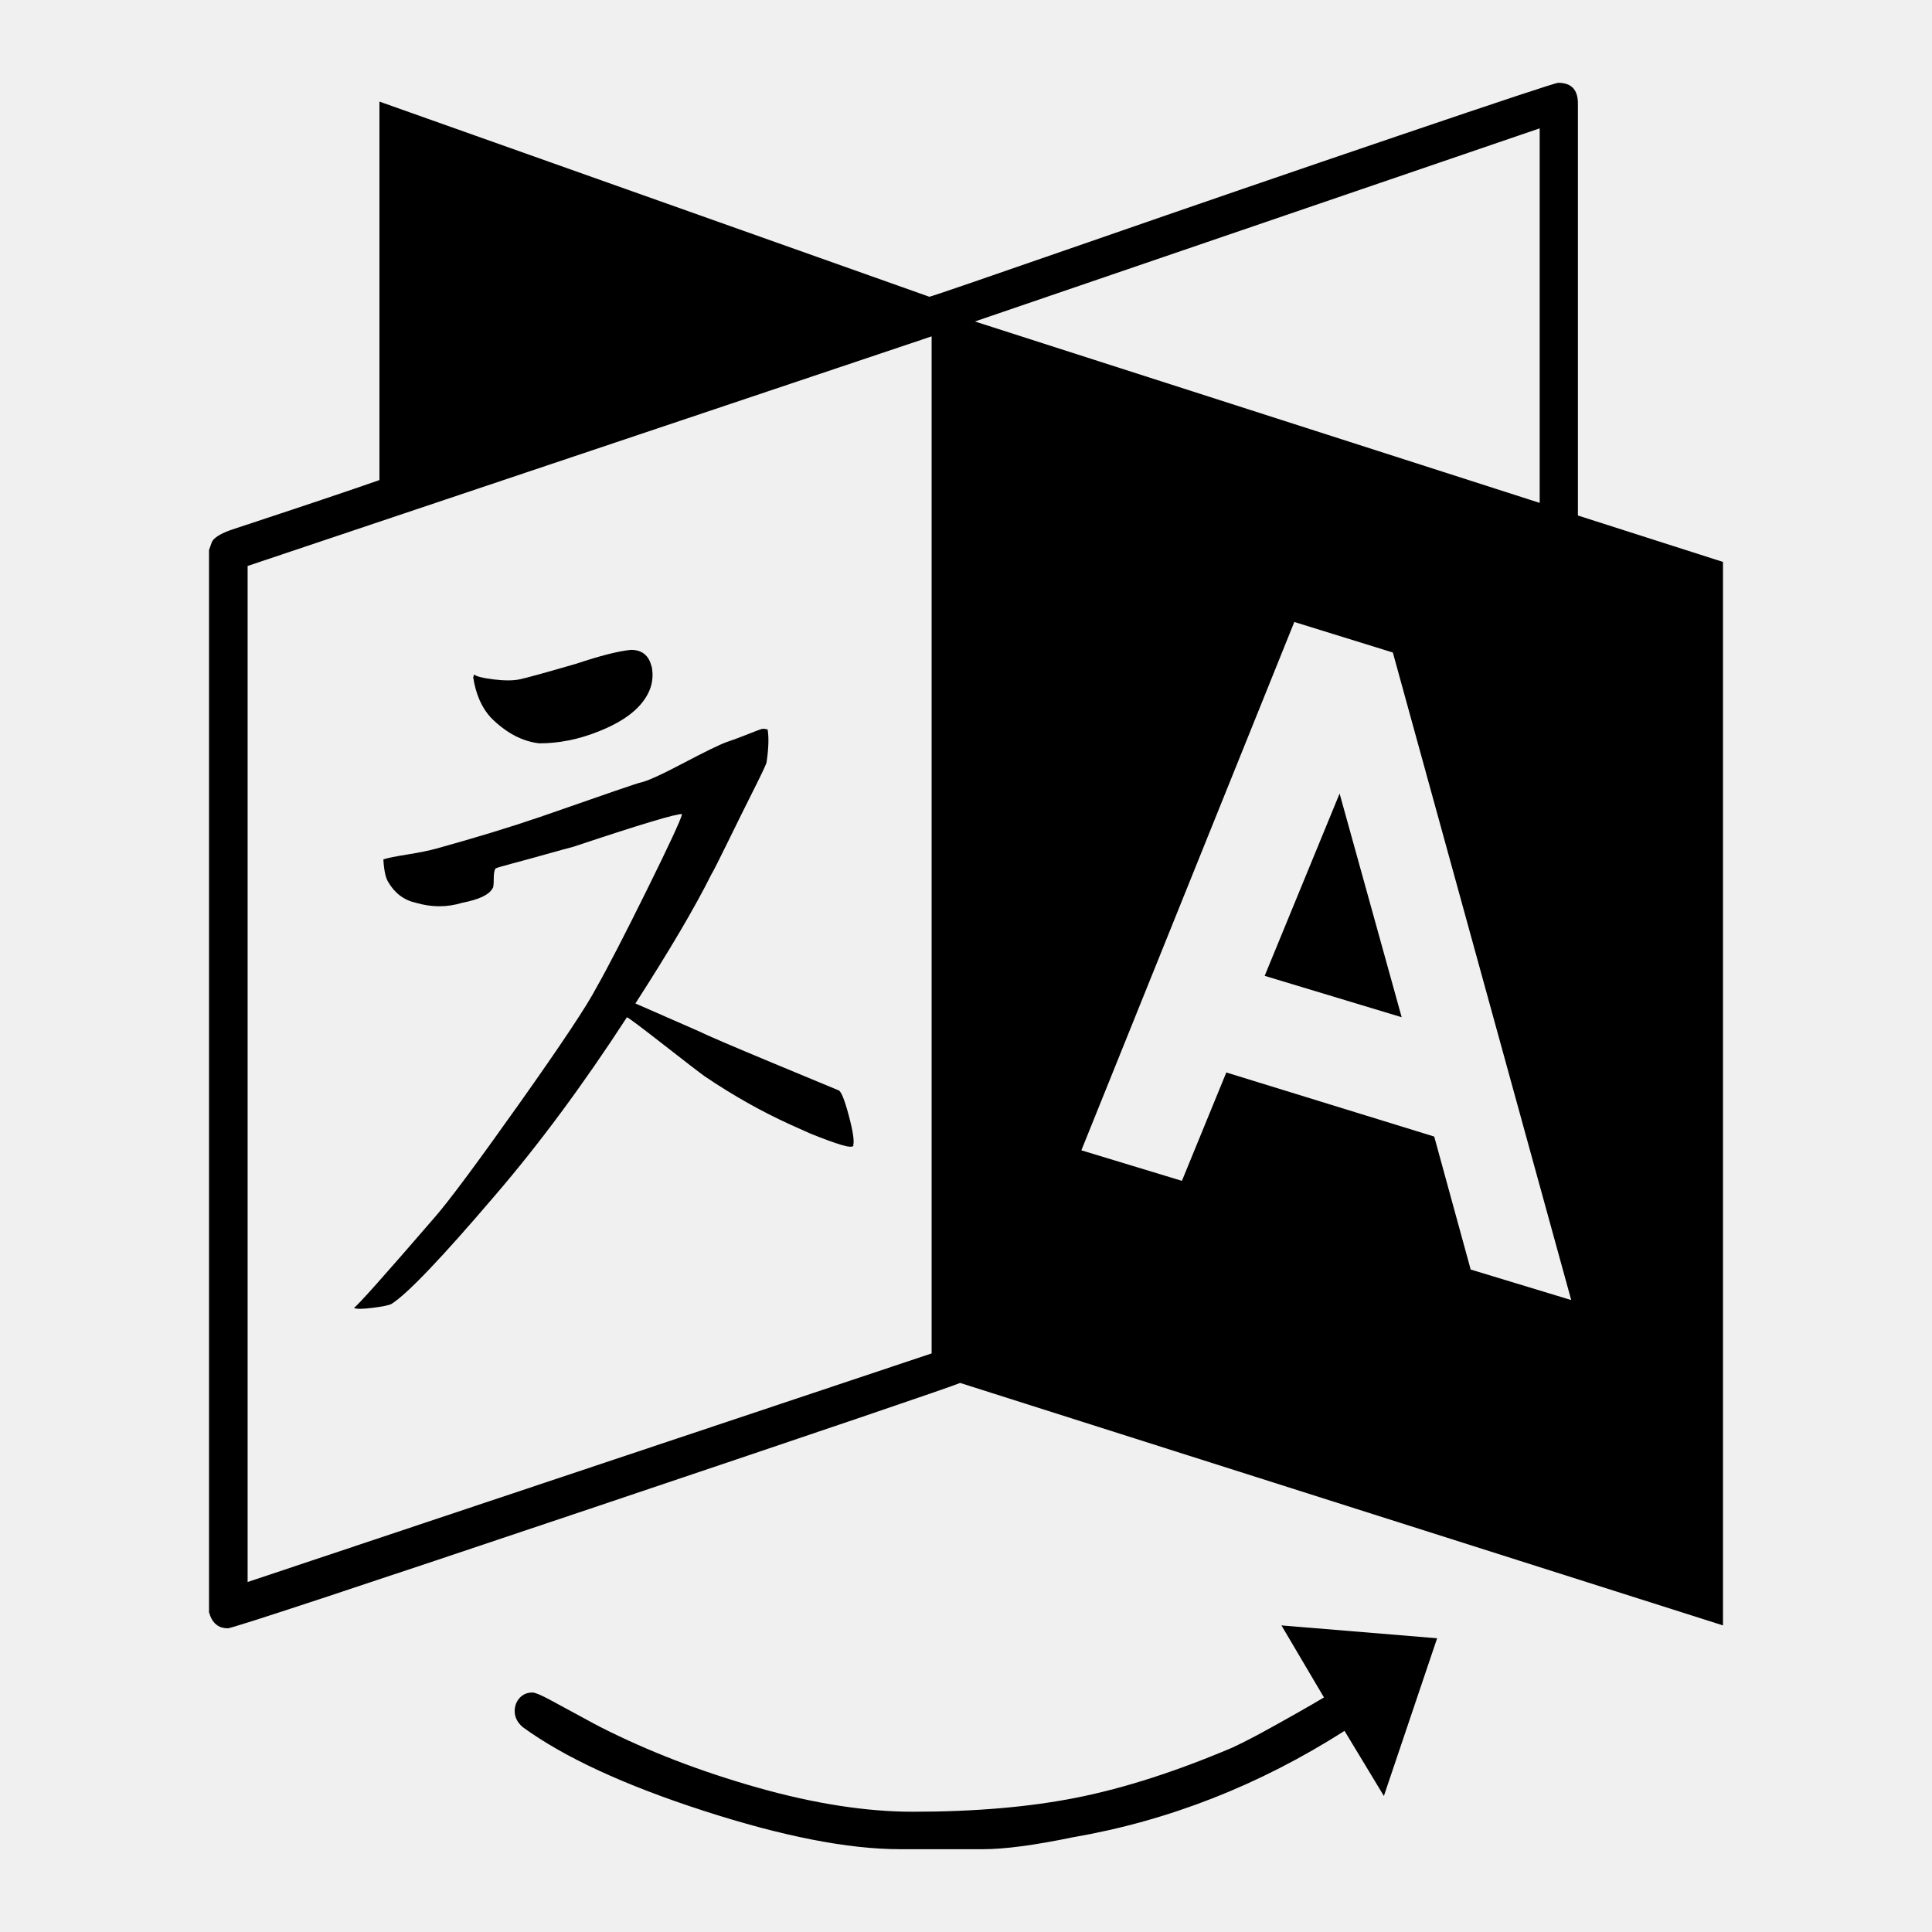
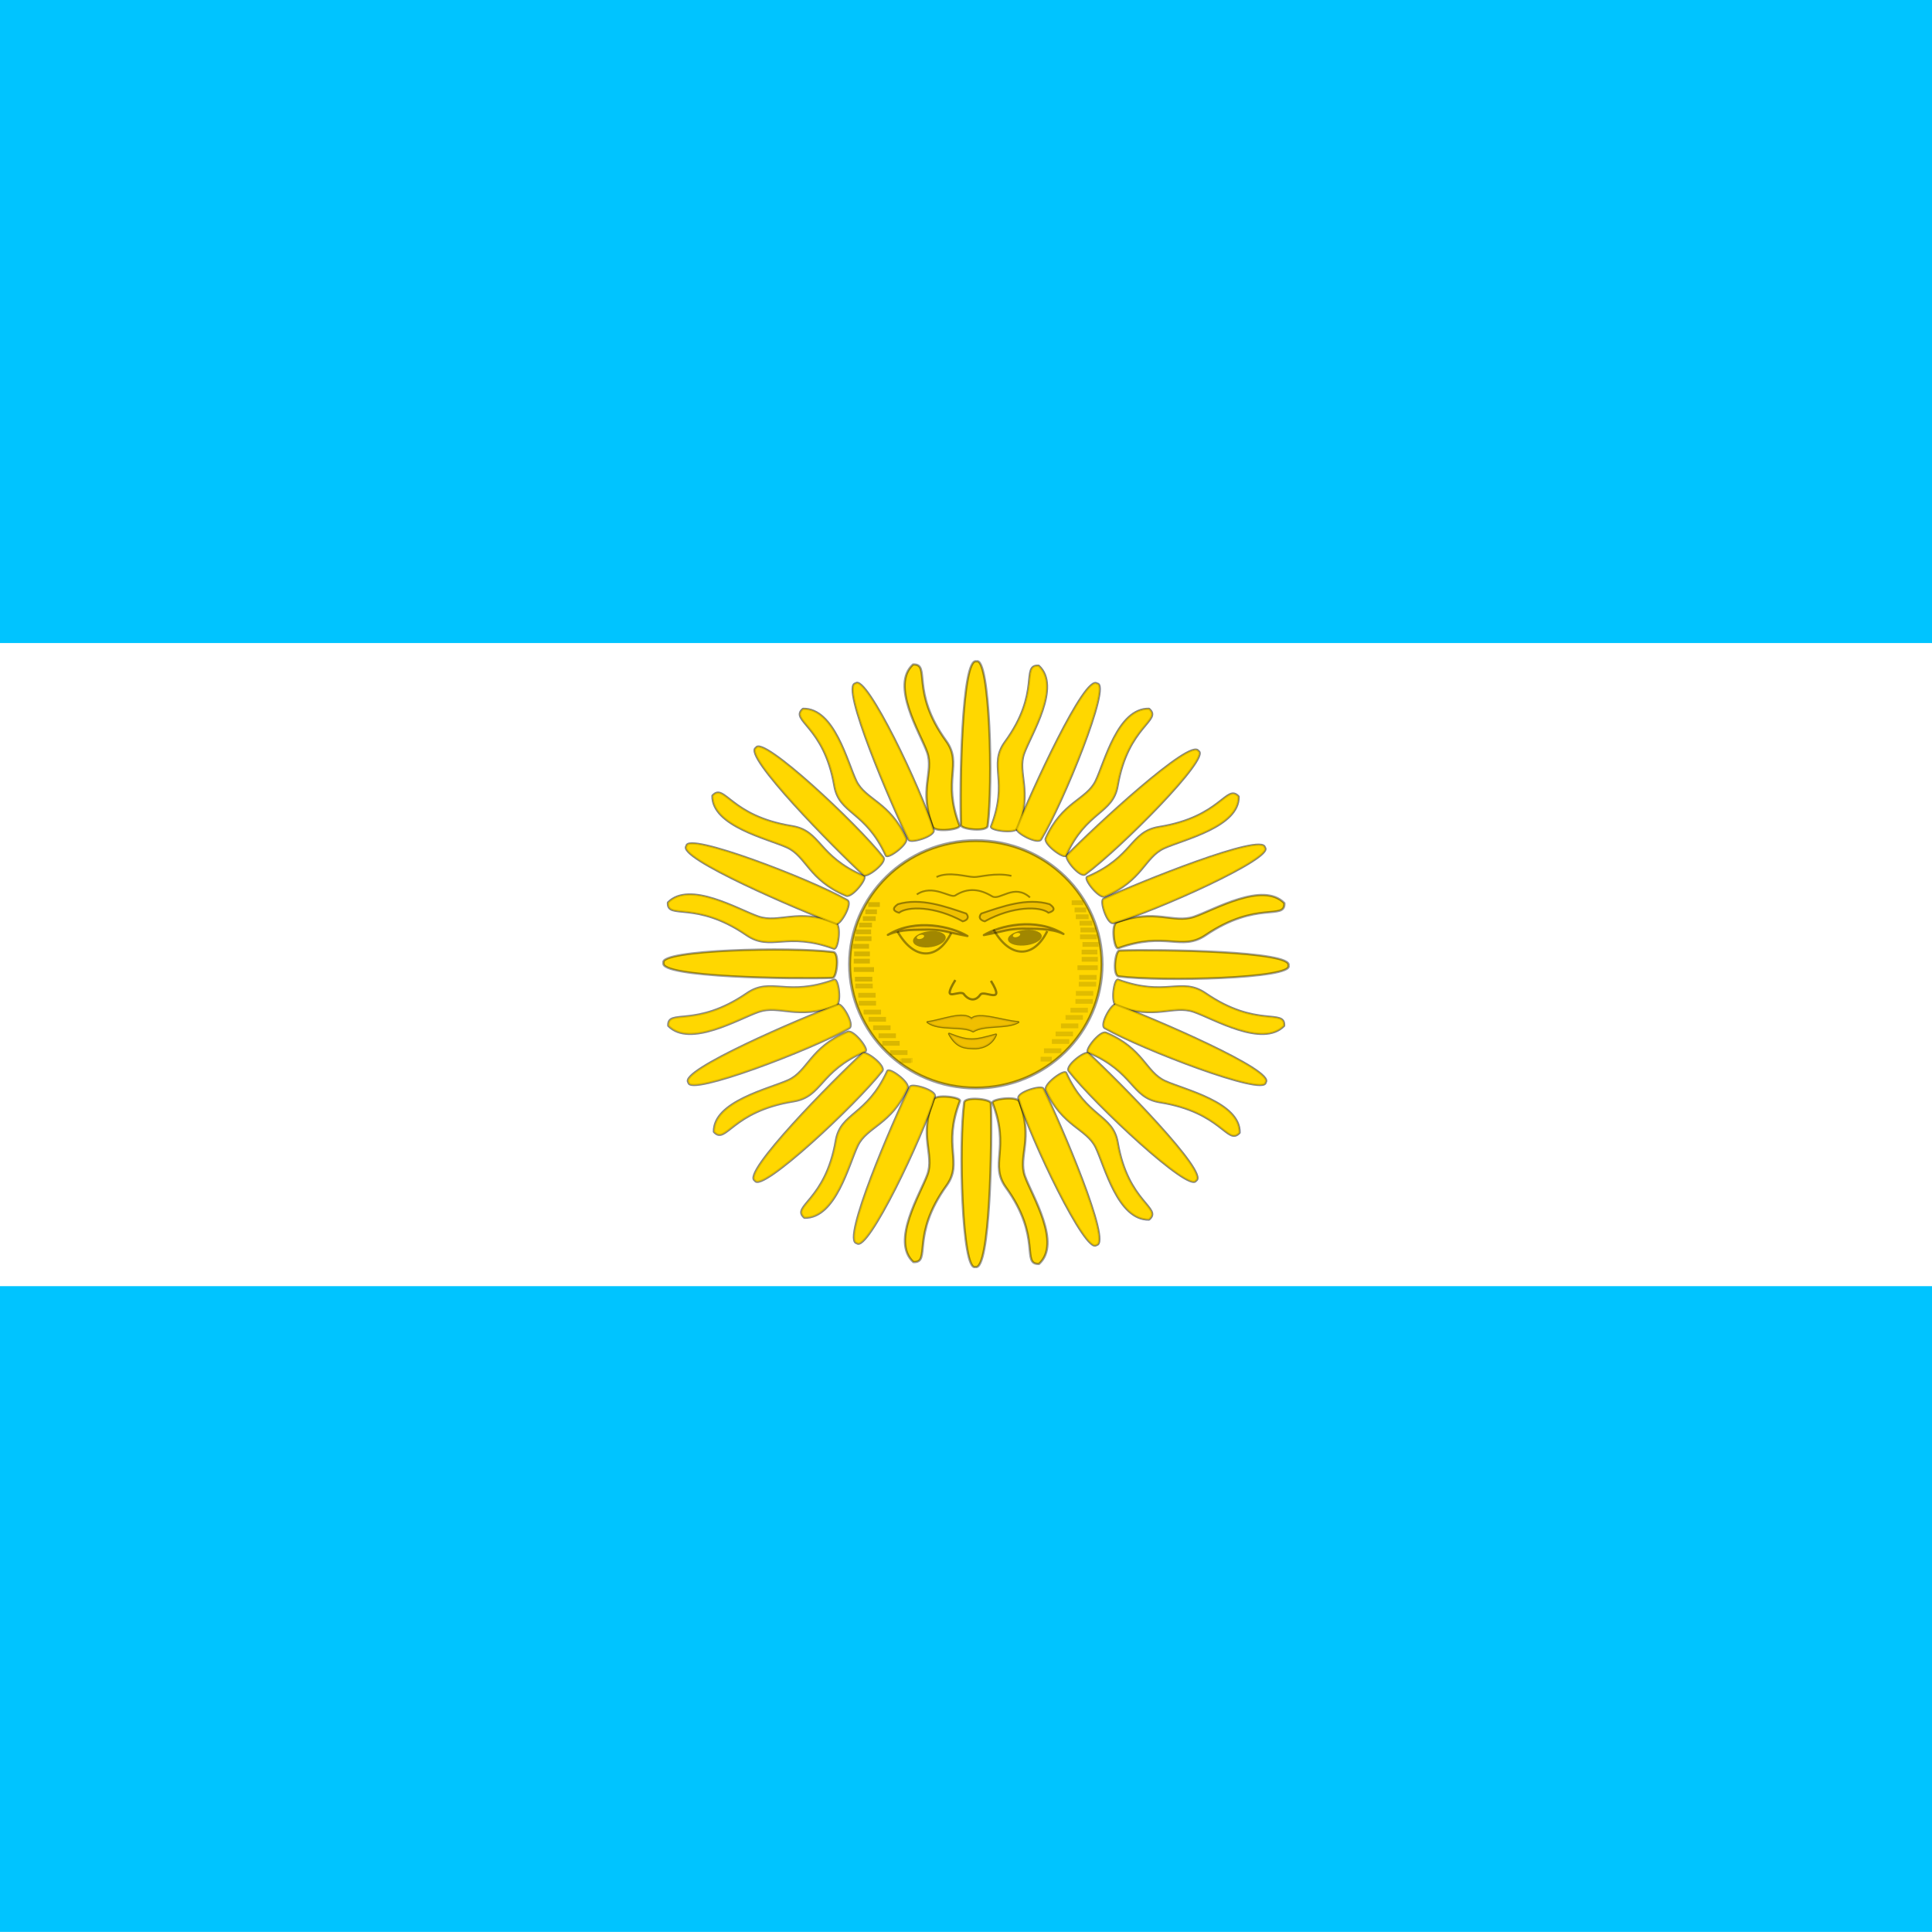
- <svg xmlns="http://www.w3.org/2000/svg" class="svg-icon" style="background-color: #fff" viewBox="-48 -48 1120 1120" version="1.1">
-   <path d="M446.876 615.994q-0.585 1.682-7.167-0.293t-17.991-6.582l-11.409-5.119q-25.158-11.409-49.73-28.01-4.022-2.852-23.402-17.991t-21.72-16.309q-38.248 58.872-76.57 103.409-46.293 54.264-59.969 62.821-2.267 1.17-11.116 2.267t-10.604 0q3.437-2.267 46.878-52.582 11.994-13.676 48.852-65.673t44.83-67.428q9.727-17.113 29.107-56.312t20.55-44.245q-4.534-0.585-62.821 18.868-4.534 1.17-15.723 4.315t-19.746 5.412-9.727 2.852q-1.17 1.17-1.17 5.997t-0.585 5.412q-2.852 5.704-17.698 8.556-13.164 4.022-26.84 0-10.312-2.267-16.016-11.994-2.267-3.437-2.852-13.164 3.437-1.17 13.968-2.852t16.82-3.437q33.129-9.142 59.969-18.283 57.116-19.965 58.287-19.965 5.704-1.17 24.572-11.116t25.158-12.286q5.119-1.682 12.286-4.534t8.264-3.145 3.437 0.293q1.17 6.874-0.585 18.868 0 1.17-7.167 15.431t-15.138 30.569-9.727 19.161q-14.261 28.595-44.026 74.814l36.566 16.016q6.874 3.437 42.563 18.283t38.541 16.016q2.267 0.585 5.997 14.553t2.56 17.406zM329.791 338.311q1.682 8.556-2.267 16.016-6.874 13.164-28.595 21.72-17.113 6.874-34.299 6.874-14.846-1.682-28.01-14.846-7.971-8.556-10.312-23.402l0.585-1.682q1.682 1.682 11.116 2.852t15.138 0 33.129-9.142q20.55-6.874 31.447-7.971 9.727 0 11.994 9.727zM728.582 412.028l35.981 129.664-79.422-23.987zM95.547 869.106l396.524-132.516 0-589.593-396.524 133.101 0 589.082zM804.566 687.957l58.287 17.698-103.409-375.389-57.116-17.698-123.448 306.279 58.287 17.698 25.743-62.821 120.522 37.151zM517.156 138.367l327.414 105.164 0-217.13zM694.868 894.263l90.245 7.46-30.862 91.416-22.817-37.736q-74.303 47.39-157.673 61.724-33.129 6.874-51.997 6.874l-47.975 0q-45.123 0-114.013-22.305t-104.872-48.56q-4.534-4.022-4.534-9.142 0-4.534 2.852-7.679t7.46-3.145q2.267 0 10.312 4.315t17.406 9.434 11.701 6.289q41.685 21.135 91.123 35.104t89.953 13.968q54.264 0 95.438-8.264t89.733-28.887q8.556-4.022 17.406-8.849t19.453-10.824 16.309-9.434zM950.831 277.757l0 616.506-442.232-140.56q-7.971 3.437-214.278 72.84t-210.256 69.403q-7.46 0-10.312-7.46 0-0.585-0.585-1.682l0-615.921q1.682-5.119 2.267-5.704 2.852-3.437 11.409-6.289 60.554-19.965 85.126-28.595l0-219.397 318.784 113.136q1.17 0 91.708-31.447t180.564-62.016 92.293-30.569q11.409 0 11.409 11.994l0 238.85z" fill="#000" />
+ <svg xmlns="http://www.w3.org/2000/svg" id="svg548" height="512" width="512" version="1.1">
+   <g id="flag" fill-rule="evenodd" transform="matrix(.7553 0 0 1.1329 -28.678 -260.35)" stroke-width="1pt">
+     <rect id="rect552" height="151.05" width="677.88" y="229.8" x="37.969" fill="#00c4ff" />
+     <rect id="rect554" height="151.05" width="677.88" y="380.23" x="37.969" fill="#fff" />
+     <rect id="rect555" height="151.05" width="677.88" y="530.67" x="37.969" fill="#00c4ff" />
+   </g>
+   <g id="g904" transform="matrix(1.2386 0 0 1.2386 -158.39 -42.014)">
+     <path id="path598" d="m382.49 221.33c0 14.564-11.864 26.37-26.499 26.37s-26.499-11.806-26.499-26.37 11.864-26.37 26.499-26.37 26.499 11.806 26.499 26.37z" stroke-opacity=".387" fill-rule="evenodd" transform="matrix(1.0193 0 0 1.0038 -26.198 18.075)" stroke="#000" stroke-width=".625" fill="#ffd600" />
+     <path id="path561" d="m364.43 195.28c-4.34-1.049-8.785 0.422-10.185 0.318-1.925 0-6.79-1.68-10.185 0" stroke-opacity=".387" transform="matrix(.78705 0 0 .7627 57.458 72.384)" stroke="#000" stroke-width=".5" fill="none" />
+     <path id="path562" d="m338.71 200.49c4.305-3.01 9.115 1.086 10.394 0.315 3.492-2.294 6.736-1.868 10.08 0.21 2.155 1.272 5.914-3.71 10.289 0.315" stroke-opacity=".387" transform="matrix(.78705 0 0 .7627 57.458 72.384)" stroke="#000" stroke-width=".5" fill="none" />
+     <path id="path564" d="m333.88 205.63c2.275-1.855 9.694-1.925 17.324 2.414 1.155-0.28 1.89-1.084 0.945-2.204-5.74-1.995-12.424-4.515-18.584-2.625-1.68 1.19-1.26 1.96 0.315 2.415z" stroke-opacity=".387" fill-rule="evenodd" transform="matrix(.78705 0 0 .7627 57.458 72.384)" stroke="#000" stroke-width=".5" fill="#efc000" />
+     <path id="path565" d="m333.88 205.63c2.275-1.855 9.694-1.925 17.324 2.414 1.155-0.28 1.89-1.084 0.945-2.204-5.74-1.995-12.424-4.515-18.584-2.625-1.68 1.19-1.26 1.96 0.315 2.415z" stroke-opacity=".387" fill-rule="evenodd" transform="matrix(-.78705 0 0 .7627 614.99 72.384)" stroke="#000" stroke-width=".5" fill="#efc000" />
+     <path id="path569" stroke-linejoin="round" d="m330.84 211.83c7.525-4.83 17.464-2.31 21.629 0.315-6.09-1.155-6.195-1.68-10.605-1.785-3.115 0.106-7.699-0.21-11.024 1.47z" stroke-opacity=".387" fill-rule="evenodd" transform="matrix(.78705 0 0 .7627 57.458 72.384)" stroke="#000" stroke-width=".625" fill="#f0bf00" />
+     <path id="path570" d="m348.06 211.3c-3.675 7.665-10.079 7.77-14.594-0.42" stroke-opacity=".387" transform="matrix(.78705 0 0 .7627 57.458 72.384)" stroke="#000" stroke-width=".625" fill="none" />
+     <path id="path571" d="m345.54 212.88c0 0.928-1.645 1.68-3.675 1.68s-3.675-0.752-3.675-1.68c0-0.928 1.645-1.68 3.675-1.68s3.675 0.752 3.675 1.68z" fill-rule="evenodd" fill-opacity=".368" transform="matrix(.85295 .12338 -.92423 1.011 231.88 -22.52)" />
+     <path id="path572" d="m344.07 212.56c0 0.232-0.329 0.42-0.735 0.42s-0.735-0.188-0.735-0.42c0-0.232 0.329-0.42 0.735-0.42s0.735 0.188 0.735 0.42z" fill-rule="evenodd" transform="matrix(1.0476 -.34283 .38138 .94175 -115.92 151.91)" fill="#ffd700" />
+     <path id="path573" d="m349.18 224.5c-4.239 7.127 1.537 2.1 2.475 4.164 1.65 1.913 3.301 1.462 4.276 0 0.976-1.651 7.127 3.113 2.926-3.938" stroke-opacity=".387" transform="matrix(.78705 0 0 .7627 57.458 72.384)" stroke="#000" stroke-width=".625" fill="none" />
+     <path id="path574" stroke-linejoin="round" d="m341.64 236.31c3.638-0.413 9.753-3.188 11.929-0.9 1.875-2.063 8.477 0.6 12.715 0.9-3.076 1.875-9.302 0.6-12.265 2.588-2.889-1.763-9.266-0.15-12.379-2.588z" stroke-opacity=".387" transform="matrix(.78705 0 0 .7627 57.458 72.384)" stroke="#000" stroke-linecap="round" stroke-width=".625" fill="none" />
+     <path id="path575" stroke-linejoin="round" d="m347.5 239.58c5.514 2.251 6.752 1.913 12.716 0.225-1.238 3.264-4.398 3.951-6.19 3.826-1.857-0.121-4.388 0.113-6.526-4.051z" stroke-opacity=".387" transform="matrix(.78705 0 0 .7627 57.458 72.384)" stroke="#000" stroke-width=".625" fill="none" />
+     <path id="path599" stroke-linejoin="round" d="m343.17 258.06c-3.977 10.41 0.379 15.358-1.567 20.964-1.874 5.398-10.025 18.776-3.821 24.589 4.931 0.228-0.852-7.376 9.012-21.455 4.575-6.595-1.196-10.769 3.625-23.707 0.449-1.107-6.622-2.031-7.249-0.391z" stroke-opacity=".387" fill-rule="evenodd" transform="matrix(.78705 0 0 .7627 57.458 72.384)" stroke="#000" stroke-width=".625" fill="#ffd700" />
+     <path id="path600" stroke-linejoin="round" d="m342.97 258.16c-1.528 11.683-0.62 47.577 3.037 46.141 4.049 1.305 4.583-35.163 4.212-45.946-0.052-1.194-7.036-1.938-7.249-0.195z" stroke-opacity=".387" fill-rule="evenodd" transform="matrix(.78705 0 0 .7627 64.243 72.907)" stroke="#000" stroke-width=".625" fill="#ffd700" />
+     <path id="path605" stroke-linejoin="round" d="m343.17 258.06c-3.977 10.41 0.379 15.358-1.567 20.964-1.874 5.398-10.025 18.776-3.821 24.589 4.931 0.228-0.852-7.376 9.012-21.455 4.575-6.595-1.196-10.769 3.625-23.707 0.449-1.107-6.622-2.031-7.249-0.391z" stroke-opacity=".387" transform="matrix(-.56256 -.5334 -.55044 .54515 657.14 309.12)" stroke="#000" stroke-width=".625" fill="none" />
+     <path id="path607" stroke-linejoin="round" d="m343.17 258.06c-3.977 10.41 0.379 15.358-1.567 20.964-1.874 5.398-10.025 18.776-3.821 24.589 4.931 0.228-0.852-7.376 9.012-21.455 4.575-6.595-1.196-10.769 3.625-23.707 0.449-1.107-6.622-2.031-7.249-0.391z" stroke-opacity=".387" transform="matrix(.55074 .54486 -.56226 .53369 265.32 -69.993)" stroke="#000" stroke-width=".625" fill="none" />
+     <path id="path609" stroke-linejoin="round" d="m343.17 258.06c-3.977 10.41 0.379 15.358-1.567 20.964-1.874 5.398-10.025 18.776-3.821 24.589 4.931 0.228-0.852-7.376 9.012-21.455 4.575-6.595-1.196-10.769 3.625-23.707 0.449-1.107-6.622-2.031-7.249-0.391z" stroke-opacity=".387" transform="matrix(-.0045306 -.76268 -.78704 .0043904 511.37 509.69)" stroke="#000" stroke-width=".625" fill="none" />
+     <path id="path612" stroke-linejoin="round" d="m342.97 258.16c-1.528 11.683-0.62 47.577 3.037 46.141 4.049 1.305 4.583-35.163 4.212-45.946-0.052-1.194-7.036-1.938-7.249-0.195z" stroke-opacity=".387" transform="matrix(-.72199 -.30364 -.31333 .69965 656.38 192.05)" stroke="#000" stroke-width=".625" fill="none" />
+     <path id="path613" stroke-linejoin="round" d="m342.97 258.16c-1.528 11.683-0.62 47.577 3.037 46.141 4.049 1.305 4.583-35.163 4.212-45.946-0.052-1.194-7.036-1.938-7.249-0.195z" stroke-opacity=".387" transform="matrix(-.56065 -.53529 -.55238 .5433 651.5 306.4)" stroke="#000" stroke-width=".625" fill="none" />
+     <path id="path616" stroke-linejoin="round" d="m342.97 258.16c-1.528 11.683-0.62 47.577 3.037 46.141 4.049 1.305 4.583-35.163 4.212-45.946-0.052-1.194-7.036-1.938-7.249-0.195z" stroke-opacity=".387" transform="matrix(-.30753 -.70206 -.72448 .29802 602.06 417.74)" stroke="#000" stroke-width=".625" fill="none" />
+     <path id="path617" d="m349.18 224.5c-4.239 7.127 1.537 2.1 2.475 4.164 1.65 1.913 3.301 1.462 4.276 0 0.976-1.651 7.127 3.113 2.926-3.938" stroke-opacity=".082" transform="matrix(.78705 0 0 .7627 57.458 72.384)" stroke="#000" stroke-width=".625" fill="none" />
+     <path id="path618" stroke-linejoin="round" d="m341.64 236.31c3.638-0.413 9.753-3.188 11.929-0.9 1.875-2.063 8.477 0.6 12.715 0.9-3.076 1.875-9.302 0.6-12.265 2.588-2.889-1.763-9.266-0.15-12.379-2.588z" stroke-opacity=".082" fill-rule="evenodd" transform="matrix(.78705 0 0 .7627 57.458 72.384)" stroke="#000" stroke-linecap="round" stroke-width=".625" fill="#f0bf00" />
+     <path id="path619" stroke-linejoin="round" d="m347.5 239.58c5.514 2.251 6.752 1.913 12.716 0.225-1.238 3.264-4.398 3.951-6.19 3.826-1.857-0.121-4.388 0.113-6.526-4.051z" stroke-opacity=".082" fill-rule="evenodd" transform="matrix(.78705 0 0 .7627 57.458 72.384)" stroke="#000" stroke-width=".625" fill="#f0bf00" />
+     <path id="path630" stroke-linejoin="round" d="m343.17 258.06c-3.977 10.41 0.379 15.358-1.567 20.964-1.874 5.398-10.025 18.776-3.821 24.589 4.931 0.228-0.852-7.376 9.012-21.455 4.575-6.595-1.196-10.769 3.625-23.707 0.449-1.107-6.622-2.031-7.249-0.391z" stroke-opacity=".149" fill-rule="evenodd" transform="matrix(-.56256 -.5334 -.55044 .54515 657.14 309.12)" stroke="#000" stroke-width=".625" fill="#ffd700" />
+     <path id="path632" stroke-linejoin="round" d="m343.17 258.06c-3.977 10.41 0.379 15.358-1.567 20.964-1.874 5.398-10.025 18.776-3.821 24.589 4.931 0.228-0.852-7.376 9.012-21.455 4.575-6.595-1.196-10.769 3.625-23.707 0.449-1.107-6.622-2.031-7.249-0.391z" stroke-opacity=".149" fill-rule="evenodd" transform="matrix(.55074 .54486 -.56226 .53369 265.32 -69.993)" stroke="#000" stroke-width=".625" fill="#ffd700" />
+     <path id="path634" stroke-linejoin="round" d="m343.17 258.06c-3.977 10.41 0.379 15.358-1.567 20.964-1.874 5.398-10.025 18.776-3.821 24.589 4.931 0.228-0.852-7.376 9.012-21.455 4.575-6.595-1.196-10.769 3.625-23.707 0.449-1.107-6.622-2.031-7.249-0.391z" stroke-opacity=".149" fill-rule="evenodd" transform="matrix(-.0045306 -.76268 -.78704 .0043904 511.37 509.69)" stroke="#000" stroke-width=".625" fill="#ffd700" />
+     <path id="path637" stroke-linejoin="round" d="m342.97 258.16c-1.528 11.683-0.62 47.577 3.037 46.141 4.049 1.305 4.583-35.163 4.212-45.946-0.052-1.194-7.036-1.938-7.249-0.195z" stroke-opacity=".149" fill-rule="evenodd" transform="matrix(-.72199 -.30364 -.31333 .69965 656.38 192.05)" stroke="#000" stroke-width=".625" fill="#ffd700" />
+     <path id="path638" stroke-linejoin="round" d="m342.97 258.16c-1.528 11.683-0.62 47.577 3.037 46.141 4.049 1.305 4.583-35.163 4.212-45.946-0.052-1.194-7.036-1.938-7.249-0.195z" stroke-opacity=".149" fill-rule="evenodd" transform="matrix(-.56065 -.53529 -.55238 .5433 651.5 306.4)" stroke="#000" stroke-width=".625" fill="#ffd700" />
+     <path id="path641" stroke-linejoin="round" d="m342.97 258.16c-1.528 11.683-0.62 47.577 3.037 46.141 4.049 1.305 4.583-35.163 4.212-45.946-0.052-1.194-7.036-1.938-7.249-0.195z" stroke-opacity=".149" fill-rule="evenodd" transform="matrix(-.30753 -.70206 -.72448 .29802 602.06 417.74)" stroke="#000" stroke-width=".625" fill="#ffd700" />
+     <path id="path602" stroke-linejoin="round" d="m342.97 258.16c-1.528 11.683-0.62 47.577 3.037 46.141 4.049 1.305 4.583-35.163 4.212-45.946-0.052-1.194-7.036-1.938-7.249-0.195z" stroke-opacity=".387" fill-rule="evenodd" transform="matrix(0 -.7627 .78705 0 164.06 504.41)" stroke="#000" stroke-width=".625" fill="#ffd700" />
+     <path id="path604" stroke-linejoin="round" d="m343.17 258.06c-3.977 10.41 0.379 15.358-1.567 20.964-1.874 5.398-10.025 18.776-3.821 24.589 4.931 0.228-0.852-7.376 9.012-21.455 4.575-6.595-1.196-10.769 3.625-23.707 0.449-1.107-6.622-2.031-7.249-0.391z" stroke-opacity=".387" fill-rule="evenodd" transform="matrix(-.78705 0 0 .7627 616.04 72.778)" stroke="#000" stroke-width=".625" fill="#ffd700" />
+     <path id="path606" stroke-linejoin="round" d="m343.17 258.06c-3.977 10.41 0.379 15.358-1.567 20.964-1.874 5.398-10.025 18.776-3.821 24.589 4.931 0.228-0.852-7.376 9.012-21.455 4.575-6.595-1.196-10.769 3.625-23.707 0.449-1.107-6.622-2.031-7.249-0.391z" stroke-opacity=".387" fill-rule="evenodd" transform="matrix(.56256 -.5334 .55044 .54515 16.584 309.51)" stroke="#000" stroke-width=".625" fill="#ffd700" />
+     <path id="path608" stroke-linejoin="round" d="m343.17 258.06c-3.977 10.41 0.379 15.358-1.567 20.964-1.874 5.398-10.025 18.776-3.821 24.589 4.931 0.228-0.852-7.376 9.012-21.455 4.575-6.595-1.196-10.769 3.625-23.707 0.449-1.107-6.622-2.031-7.249-0.391z" stroke-opacity=".387" fill-rule="evenodd" transform="matrix(-.55074 .54486 .56226 .53369 408.41 -69.796)" stroke="#000" stroke-width=".625" fill="#ffd700" />
+     <path id="path610" stroke-linejoin="round" d="m343.17 258.06c-3.977 10.41 0.379 15.358-1.567 20.964-1.874 5.398-10.025 18.776-3.821 24.589 4.931 0.228-0.852-7.376 9.012-21.455 4.575-6.595-1.196-10.769 3.625-23.707 0.449-1.107-6.622-2.031-7.249-0.391z" stroke-opacity=".387" fill-rule="evenodd" transform="matrix(.0045306 -.76268 .78704 .0043904 162.13 509.69)" stroke="#000" stroke-width=".625" fill="#ffd700" />
+     <path id="path611" stroke-linejoin="round" d="m342.97 258.16c-1.528 11.683-0.62 47.577 3.037 46.141 4.049 1.305 4.583-35.163 4.212-45.946-0.052-1.194-7.036-1.938-7.249-0.195z" stroke-opacity=".387" fill-rule="evenodd" transform="matrix(.72199 -.30364 .31333 .69965 17.304 192.45)" stroke="#000" stroke-width=".625" fill="#ffd700" />
+     <path id="path614" stroke-linejoin="round" d="m342.97 258.16c-1.528 11.683-0.62 47.577 3.037 46.141 4.049 1.305 4.583-35.163 4.212-45.946-0.052-1.194-7.036-1.938-7.249-0.195z" stroke-opacity=".387" fill-rule="evenodd" transform="matrix(.56065 -.53529 .55238 .5433 21.69 306.4)" stroke="#000" stroke-width=".625" fill="#ffd700" />
+     <path id="path615" stroke-linejoin="round" d="m342.97 258.16c-1.528 11.683-0.62 47.577 3.037 46.141 4.049 1.305 4.583-35.163 4.212-45.946-0.052-1.194-7.036-1.938-7.249-0.195z" stroke-opacity=".387" fill-rule="evenodd" transform="matrix(.30753 -.70206 .72448 .29802 71.779 417.74)" stroke="#000" stroke-width=".625" fill="#ffd700" />
+     <path id="path631" stroke-linejoin="round" d="m343.17 258.06c-3.977 10.41 0.379 15.358-1.567 20.964-1.874 5.398-10.025 18.776-3.821 24.589 4.931 0.228-0.852-7.376 9.012-21.455 4.575-6.595-1.196-10.769 3.625-23.707 0.449-1.107-6.622-2.031-7.249-0.391z" stroke-opacity=".149" fill-rule="evenodd" transform="matrix(.56256 -.5334 .55044 .54515 16.584 309.51)" stroke="#000" stroke-width=".625" fill="#ffd700" />
+     <path id="path633" stroke-linejoin="round" d="m343.17 258.06c-3.977 10.41 0.379 15.358-1.567 20.964-1.874 5.398-10.025 18.776-3.821 24.589 4.931 0.228-0.852-7.376 9.012-21.455 4.575-6.595-1.196-10.769 3.625-23.707 0.449-1.107-6.622-2.031-7.249-0.391z" stroke-opacity=".149" fill-rule="evenodd" transform="matrix(-.55074 .54486 .56226 .53369 408.41 -69.796)" stroke="#000" stroke-width=".625" fill="#ffd700" />
+     <path id="path635" stroke-linejoin="round" d="m343.17 258.06c-3.977 10.41 0.379 15.358-1.567 20.964-1.874 5.398-10.025 18.776-3.821 24.589 4.931 0.228-0.852-7.376 9.012-21.455 4.575-6.595-1.196-10.769 3.625-23.707 0.449-1.107-6.622-2.031-7.249-0.391z" stroke-opacity=".149" fill-rule="evenodd" transform="matrix(.0045306 -.76268 .78704 .0043904 162.13 509.69)" stroke="#000" stroke-width=".625" fill="#ffd700" />
+     <path id="path636" stroke-linejoin="round" d="m342.97 258.16c-1.528 11.683-0.62 47.577 3.037 46.141 4.049 1.305 4.583-35.163 4.212-45.946-0.052-1.194-7.036-1.938-7.249-0.195z" stroke-opacity=".149" fill-rule="evenodd" transform="matrix(.72199 -.30364 .31333 .69965 17.304 192.45)" stroke="#000" stroke-width=".625" fill="#ffd700" />
+     <path id="path639" stroke-linejoin="round" d="m342.97 258.16c-1.528 11.683-0.62 47.577 3.037 46.141 4.049 1.305 4.583-35.163 4.212-45.946-0.052-1.194-7.036-1.938-7.249-0.195z" stroke-opacity=".149" fill-rule="evenodd" transform="matrix(.56065 -.53529 .55238 .5433 21.69 306.4)" stroke="#000" stroke-width=".625" fill="#ffd700" />
+     <path id="path640" stroke-linejoin="round" d="m342.97 258.16c-1.528 11.683-0.62 47.577 3.037 46.141 4.049 1.305 4.583-35.163 4.212-45.946-0.052-1.194-7.036-1.938-7.249-0.195z" stroke-opacity=".149" fill-rule="evenodd" transform="matrix(.30753 -.70206 .72448 .29802 71.779 417.74)" stroke="#000" stroke-width=".625" fill="#ffd700" />
+     <path id="path686" stroke-linejoin="round" d="m342.97 258.16c-1.528 11.683-0.62 47.577 3.037 46.141 4.049 1.305 4.583-35.163 4.212-45.946-0.052-1.194-7.036-1.938-7.249-0.195z" stroke-opacity=".387" fill-rule="evenodd" transform="matrix(0 .7627 -.78705 0 509.35 -23.965)" stroke="#000" stroke-width=".625" fill="#ffd700" />
+     <path id="path687" stroke-linejoin="round" d="m343.17 258.06c-3.977 10.41 0.379 15.358-1.567 20.964-1.874 5.398-10.025 18.776-3.821 24.589 4.931 0.228-0.852-7.376 9.012-21.455 4.575-6.595-1.196-10.769 3.625-23.707 0.449-1.107-6.622-2.031-7.249-0.391z" stroke-opacity=".387" fill-rule="evenodd" transform="matrix(.78705 0 0 -.7627 57.38 407.66)" stroke="#000" stroke-width=".625" fill="#ffd700" />
+     <path id="path688" stroke-linejoin="round" d="m343.17 258.06c-3.977 10.41 0.379 15.358-1.567 20.964-1.874 5.398-10.025 18.776-3.821 24.589 4.931 0.228-0.852-7.376 9.012-21.455 4.575-6.595-1.196-10.769 3.625-23.707 0.449-1.107-6.622-2.031-7.249-0.391z" stroke-opacity=".387" fill-rule="evenodd" transform="matrix(-.56256 .5334 -.55044 -.54515 656.83 170.93)" stroke="#000" stroke-width=".625" fill="#ffd700" />
+     <path id="path689" stroke-linejoin="round" d="m343.17 258.06c-3.977 10.41 0.379 15.358-1.567 20.964-1.874 5.398-10.025 18.776-3.821 24.589 4.931 0.228-0.852-7.376 9.012-21.455 4.575-6.595-1.196-10.769 3.625-23.707 0.449-1.107-6.622-2.031-7.249-0.391z" stroke-opacity=".387" fill-rule="evenodd" transform="matrix(.55074 -.54486 -.56226 -.53369 265.01 550.24)" stroke="#000" stroke-width=".625" fill="#ffd700" />
+     <path id="path690" stroke-linejoin="round" d="m343.17 258.06c-3.977 10.41 0.379 15.358-1.567 20.964-1.874 5.398-10.025 18.776-3.821 24.589 4.931 0.228-0.852-7.376 9.012-21.455 4.575-6.595-1.196-10.769 3.625-23.707 0.449-1.107-6.622-2.031-7.249-0.391z" stroke-opacity=".387" fill-rule="evenodd" transform="matrix(-.0045306 .76268 -.78704 -.0043904 511.29 -29.254)" stroke="#000" stroke-width=".625" fill="#ffd700" />
+     <path id="path691" stroke-linejoin="round" d="m342.97 258.16c-1.528 11.683-0.62 47.577 3.037 46.141 4.049 1.305 4.583-35.163 4.212-45.946-0.052-1.194-7.036-1.938-7.249-0.195z" stroke-opacity=".387" fill-rule="evenodd" transform="matrix(-.72199 .30364 -.31333 -.69965 656.11 288)" stroke="#000" stroke-width=".625" fill="#ffd700" />
+     <path id="path692" stroke-linejoin="round" d="m342.97 258.16c-1.528 11.683-0.62 47.577 3.037 46.141 4.049 1.305 4.583-35.163 4.212-45.946-0.052-1.194-7.036-1.938-7.249-0.195z" stroke-opacity=".387" fill-rule="evenodd" transform="matrix(-.56065 .53529 -.55238 -.5433 651.73 174.04)" stroke="#000" stroke-width=".625" fill="#ffd700" />
+     <path id="path693" stroke-linejoin="round" d="m342.97 258.16c-1.528 11.683-0.62 47.577 3.037 46.141 4.049 1.305 4.583-35.163 4.212-45.946-0.052-1.194-7.036-1.938-7.249-0.195z" stroke-opacity=".387" fill-rule="evenodd" transform="matrix(-.30753 .70206 -.72448 -.29802 601.64 62.696)" stroke="#000" stroke-width=".625" fill="#ffd700" />
+     <path id="path694" stroke-linejoin="round" d="m343.17 258.06c-3.977 10.41 0.379 15.358-1.567 20.964-1.874 5.398-10.025 18.776-3.821 24.589 4.931 0.228-0.852-7.376 9.012-21.455 4.575-6.595-1.196-10.769 3.625-23.707 0.449-1.107-6.622-2.031-7.249-0.391z" stroke-opacity=".149" fill-rule="evenodd" transform="matrix(-.56256 .5334 -.55044 -.54515 656.83 170.93)" stroke="#000" stroke-width=".625" fill="#ffd700" />
+     <path id="path695" stroke-linejoin="round" d="m343.17 258.06c-3.977 10.41 0.379 15.358-1.567 20.964-1.874 5.398-10.025 18.776-3.821 24.589 4.931 0.228-0.852-7.376 9.012-21.455 4.575-6.595-1.196-10.769 3.625-23.707 0.449-1.107-6.622-2.031-7.249-0.391z" stroke-opacity=".149" fill-rule="evenodd" transform="matrix(.55074 -.54486 -.56226 -.53369 265.01 550.24)" stroke="#000" stroke-width=".625" fill="#ffd700" />
+     <path id="path696" stroke-linejoin="round" d="m343.17 258.06c-3.977 10.41 0.379 15.358-1.567 20.964-1.874 5.398-10.025 18.776-3.821 24.589 4.931 0.228-0.852-7.376 9.012-21.455 4.575-6.595-1.196-10.769 3.625-23.707 0.449-1.107-6.622-2.031-7.249-0.391z" stroke-opacity=".149" fill-rule="evenodd" transform="matrix(-.0045306 .76268 -.78704 -.0043904 511.29 -29.254)" stroke="#000" stroke-width=".625" fill="#ffd700" />
+     <path id="path697" stroke-linejoin="round" d="m342.97 258.16c-1.528 11.683-0.62 47.577 3.037 46.141 4.049 1.305 4.583-35.163 4.212-45.946-0.052-1.194-7.036-1.938-7.249-0.195z" stroke-opacity=".149" fill-rule="evenodd" transform="matrix(-.72199 .30364 -.31333 -.69965 656.11 288)" stroke="#000" stroke-width=".625" fill="#ffd700" />
+     <path id="path698" stroke-linejoin="round" d="m342.97 258.16c-1.528 11.683-0.62 47.577 3.037 46.141 4.049 1.305 4.583-35.163 4.212-45.946-0.052-1.194-7.036-1.938-7.249-0.195z" stroke-opacity=".149" fill-rule="evenodd" transform="matrix(-.56065 .53529 -.55238 -.5433 651.73 174.04)" stroke="#000" stroke-width=".625" fill="#ffd700" />
+     <path id="path699" stroke-linejoin="round" d="m342.97 258.16c-1.528 11.683-0.62 47.577 3.037 46.141 4.049 1.305 4.583-35.163 4.212-45.946-0.052-1.194-7.036-1.938-7.249-0.195z" stroke-opacity=".149" fill-rule="evenodd" transform="matrix(-.30753 .70206 -.72448 -.29802 601.64 62.696)" stroke="#000" stroke-width=".625" fill="#ffd700" />
+     <path id="path701" stroke-linejoin="round" d="m342.97 258.16c-1.528 11.683-0.62 47.577 3.037 46.141 4.049 1.305 4.583-35.163 4.212-45.946-0.052-1.194-7.036-1.938-7.249-0.195z" stroke-opacity=".387" fill-rule="evenodd" transform="matrix(-.78705 0 0 -.7627 609.13 407.52)" stroke="#000" stroke-width=".625" fill="#ffd700" />
+     <path id="path702" stroke-linejoin="round" d="m343.17 258.06c-3.977 10.41 0.379 15.358-1.567 20.964-1.874 5.398-10.025 18.776-3.821 24.589 4.931 0.228-0.852-7.376 9.012-21.455 4.575-6.595-1.196-10.769 3.625-23.707 0.449-1.107-6.622-2.031-7.249-0.391z" stroke-opacity=".387" fill-rule="evenodd" transform="matrix(0 .7627 .78705 0 163.72 -30.464)" stroke="#000" stroke-width=".625" fill="#ffd700" />
+     <path id="path703" stroke-linejoin="round" d="m343.17 258.06c-3.977 10.41 0.379 15.358-1.567 20.964-1.874 5.398-10.025 18.776-3.821 24.589 4.931 0.228-0.852-7.376 9.012-21.455 4.575-6.595-1.196-10.769 3.625-23.707 0.449-1.107-6.622-2.031-7.249-0.391z" stroke-opacity=".387" fill-rule="evenodd" transform="matrix(-.55044 -.54515 .56256 -.5334 408.01 550.44)" stroke="#000" stroke-width=".625" fill="#ffd700" />
+     <path id="path704" stroke-linejoin="round" d="m343.17 258.06c-3.977 10.41 0.379 15.358-1.567 20.964-1.874 5.398-10.025 18.776-3.821 24.589 4.931 0.228-0.852-7.376 9.012-21.455 4.575-6.595-1.196-10.769 3.625-23.707 0.449-1.107-6.622-2.031-7.249-0.391z" stroke-opacity=".387" fill-rule="evenodd" transform="matrix(.56226 .53369 .55074 -.54486 16.589 170.74)" stroke="#000" stroke-width=".625" fill="#ffd700" />
+     <path id="path705" stroke-linejoin="round" d="m343.17 258.06c-3.977 10.41 0.379 15.358-1.567 20.964-1.874 5.398-10.025 18.776-3.821 24.589 4.931 0.228-0.852-7.376 9.012-21.455 4.575-6.595-1.196-10.769 3.625-23.707 0.449-1.107-6.622-2.031-7.249-0.391z" stroke-opacity=".387" fill-rule="evenodd" transform="matrix(-.78704 -.0043904 .0045306 -.76268 614.58 409.4)" stroke="#000" stroke-width=".625" fill="#ffd700" />
+     <path id="path706" stroke-linejoin="round" d="m342.97 258.16c-1.528 11.683-0.62 47.577 3.037 46.141 4.049 1.305 4.583-35.163 4.212-45.946-0.052-1.194-7.036-1.938-7.249-0.195z" stroke-opacity=".387" fill-rule="evenodd" transform="matrix(-.31333 -.69965 .72199 -.30364 287.2 549.74)" stroke="#000" stroke-width=".625" fill="#ffd700" />
+     <path id="path707" stroke-linejoin="round" d="m342.97 258.16c-1.528 11.683-0.62 47.577 3.037 46.141 4.049 1.305 4.583-35.163 4.212-45.946-0.052-1.194-7.036-1.938-7.249-0.195z" stroke-opacity=".387" fill-rule="evenodd" transform="matrix(-.55238 -.5433 .56065 -.53529 404.79 545.49)" stroke="#000" stroke-width=".625" fill="#ffd700" />
+     <path id="path708" stroke-linejoin="round" d="m342.97 258.16c-1.528 11.683-0.62 47.577 3.037 46.141 4.049 1.305 4.583-35.163 4.212-45.946-0.052-1.194-7.036-1.938-7.249-0.195z" stroke-opacity=".387" fill-rule="evenodd" transform="matrix(-.72448 -.29802 .30753 -.70206 519.7 496.95)" stroke="#000" stroke-width=".625" fill="#ffd700" />
+     <path id="path709" stroke-linejoin="round" d="m343.17 258.06c-3.977 10.41 0.379 15.358-1.567 20.964-1.874 5.398-10.025 18.776-3.821 24.589 4.931 0.228-0.852-7.376 9.012-21.455 4.575-6.595-1.196-10.769 3.625-23.707 0.449-1.107-6.622-2.031-7.249-0.391z" stroke-opacity=".149" fill-rule="evenodd" transform="matrix(-.55044 -.54515 .56256 -.5334 408.01 550.44)" stroke="#000" stroke-width=".625" fill="#ffd700" />
+     <path id="path710" stroke-linejoin="round" d="m343.17 258.06c-3.977 10.41 0.379 15.358-1.567 20.964-1.874 5.398-10.025 18.776-3.821 24.589 4.931 0.228-0.852-7.376 9.012-21.455 4.575-6.595-1.196-10.769 3.625-23.707 0.449-1.107-6.622-2.031-7.249-0.391z" stroke-opacity=".149" fill-rule="evenodd" transform="matrix(.56226 .53369 .55074 -.54486 16.589 170.74)" stroke="#000" stroke-width=".625" fill="#ffd700" />
+     <path id="path711" stroke-linejoin="round" d="m343.17 258.06c-3.977 10.41 0.379 15.358-1.567 20.964-1.874 5.398-10.025 18.776-3.821 24.589 4.931 0.228-0.852-7.376 9.012-21.455 4.575-6.595-1.196-10.769 3.625-23.707 0.449-1.107-6.622-2.031-7.249-0.391z" stroke-opacity=".149" fill-rule="evenodd" transform="matrix(-.78704 -.0043904 .0045306 -.76268 614.58 409.4)" stroke="#000" stroke-width=".625" fill="#ffd700" />
+     <path id="path712" stroke-linejoin="round" d="m342.97 258.16c-1.528 11.683-0.62 47.577 3.037 46.141 4.049 1.305 4.583-35.163 4.212-45.946-0.052-1.194-7.036-1.938-7.249-0.195z" stroke-opacity=".149" fill-rule="evenodd" transform="matrix(-.31333 -.69965 .72199 -.30364 287.2 549.74)" stroke="#000" stroke-width=".625" fill="#ffd700" />
+     <path id="path713" stroke-linejoin="round" d="m342.97 258.16c-1.528 11.683-0.62 47.577 3.037 46.141 4.049 1.305 4.583-35.163 4.212-45.946-0.052-1.194-7.036-1.938-7.249-0.195z" stroke-opacity=".149" fill-rule="evenodd" transform="matrix(-.55238 -.5433 .56065 -.53529 404.79 545.49)" stroke="#000" stroke-width=".625" fill="#ffd700" />
+     <path id="path714" stroke-linejoin="round" d="m342.97 258.16c-1.528 11.683-0.62 47.577 3.037 46.141 4.049 1.305 4.583-35.163 4.212-45.946-0.052-1.194-7.036-1.938-7.249-0.195z" stroke-opacity=".149" fill-rule="evenodd" transform="matrix(-.72448 -.29802 .30753 -.70206 519.7 496.95)" stroke="#000" stroke-width=".625" fill="#ffd700" />
+     <path id="path555" d="m105.48 235.29" stroke-opacity=".078" transform="matrix(.78705 0 0 .7627 57.865 72.976)" stroke="#000" stroke-width="1pt" fill="none" />
+     <path id="path577" d="m328.14 202.55h-3.151" stroke-opacity="0.171" transform="matrix(.78705 0 0 .7627 57.865 72.976)" stroke="#000" stroke-width="1pt" fill="none" />
+     <path id="path578" d="m328.14 202.55h-3.151" stroke-opacity="0.171" transform="matrix(.78705 0 0 .7627 57.245 74.52)" stroke="#000" stroke-width="1pt" fill="none" />
+     <path id="path579" d="m328.14 202.55h-3.151" stroke-opacity="0.171" transform="matrix(.87138 0 0 .7627 29.308 75.979)" stroke="#000" stroke-width="1pt" fill="none" />
+     <path id="path580" d="m328.14 202.55h-3.151" stroke-opacity="0.171" transform="matrix(.87137 0 0 .7627 28.514 77.353)" stroke="#000" stroke-width="1pt" fill="none" />
+     <path id="path581" d="m328.14 202.55h-3.151" stroke-opacity="0.171" transform="matrix(1.04 0 0 .7627 -27.004 78.812)" stroke="#000" stroke-width="1pt" fill="none" />
+     <path id="path582" d="m328.14 202.55h-3.151" stroke-opacity="0.171" transform="matrix(1.1524 0 0 .7627 -63.806 80.271)" stroke="#000" stroke-width="1pt" fill="none" />
+     <path id="path583" d="m328.14 202.55h-3.151" stroke-opacity="0.171" transform="matrix(1.0962 0 0 .7627 -45.89 81.901)" stroke="#000" stroke-width="1pt" fill="none" />
+     <path id="path584" d="m328.14 202.55h-3.151" stroke-opacity="0.171" transform="matrix(1.0681 0 0 .7627 -36.489 83.532)" stroke="#000" stroke-width="1pt" fill="none" />
+     <path id="path585" d="m328.14 202.55h-3.151" stroke-opacity="0.171" transform="matrix(1.0962 0 0 .7627 -45.713 85.077)" stroke="#000" stroke-width="1pt" fill="none" />
+     <path id="path586" d="m328.14 202.55h-3.151" stroke-opacity="0.171" transform="matrix(1.3773 0 0 .7627 -137.06 86.879)" stroke="#000" stroke-width="1pt" fill="none" />
+     <path id="path587" d="m328.14 202.55h-3.151" stroke-opacity="0.171" transform="matrix(1.1805 0 0 .7627 -72.849 88.939)" stroke="#000" stroke-width="1pt" fill="none" />
+     <path id="path588" d="m328.14 202.55h-3.151" stroke-opacity=".078" transform="matrix(1.1805 0 0 .7627 -72.76 90.398)" stroke="#000" stroke-width="1pt" fill="none" />
+     <path id="path589" d="m328.14 202.55h-3.151" stroke-opacity=".078" transform="matrix(1.1805 0 0 .7627 -72.14 92.372)" stroke="#000" stroke-width="1pt" fill="none" />
+     <path id="path590" d="m328.14 202.55h-3.151" stroke-opacity=".078" transform="matrix(1.1805 0 0 .7627 -72.052 94.089)" stroke="#000" stroke-width="1pt" fill="none" />
+     <path id="path591" d="m328.14 202.55h-3.151" stroke-opacity=".078" transform="matrix(1.1805 0 0 .7627 -70.989 95.977)" stroke="#000" stroke-width="1pt" fill="none" />
+     <path id="path592" d="m328.14 202.55h-3.151" stroke-opacity=".078" transform="matrix(1.1805 0 0 .7627 -69.926 97.522)" stroke="#000" stroke-width="1pt" fill="none" />
+     <path id="path593" d="m328.14 202.55h-3.151" stroke-opacity=".078" transform="matrix(1.1805 0 0 .7627 -68.952 99.324)" stroke="#000" stroke-width="1pt" fill="none" />
+     <path id="path594" d="m328.14 202.55h-3.151" stroke-opacity=".078" transform="matrix(1.1805 0 0 .7627 -67.8 101.04)" stroke="#000" stroke-width="1pt" fill="none" />
+     <path id="path595" d="m328.14 202.55h-3.151" stroke-opacity=".078" transform="matrix(1.1805 0 0 .7627 -67.003 102.67)" stroke="#000" stroke-width="1pt" fill="none" />
+     <path id="path596" d="m328.14 202.55h-3.151" stroke-opacity=".078" transform="matrix(1.1805 0 0 .7627 -65.321 104.65)" stroke="#000" stroke-width="1pt" fill="none" />
+     <path id="path597" d="m328.14 202.55h-3.151" stroke-opacity=".078" transform="matrix(.75892 0 0 .7627 73.738 106.45)" stroke="#000" stroke-width="1pt" fill="none" />
+     <path id="path620" d="m328.14 202.55h-3.151" stroke-opacity=".078" transform="matrix(1.1805 0 0 .7627 -72.76 90.398)" stroke="#000" stroke-width="1pt" fill="none" />
+     <path id="path621" d="m328.14 202.55h-3.151" stroke-opacity=".078" transform="matrix(1.1805 0 0 .7627 -72.14 92.372)" stroke="#000" stroke-width="1pt" fill="none" />
+     <path id="path622" d="m328.14 202.55h-3.151" stroke-opacity=".078" transform="matrix(1.1805 0 0 .7627 -72.052 94.089)" stroke="#000" stroke-width="1pt" fill="none" />
+     <path id="path623" d="m328.14 202.55h-3.151" stroke-opacity=".078" transform="matrix(1.1805 0 0 .7627 -70.989 95.977)" stroke="#000" stroke-width="1pt" fill="none" />
+     <path id="path624" d="m328.14 202.55h-3.151" stroke-opacity=".078" transform="matrix(1.1805 0 0 .7627 -69.926 97.522)" stroke="#000" stroke-width="1pt" fill="none" />
+     <path id="path625" d="m328.14 202.55h-3.151" stroke-opacity=".078" transform="matrix(1.1805 0 0 .7627 -68.952 99.324)" stroke="#000" stroke-width="1pt" fill="none" />
+     <path id="path626" d="m328.14 202.55h-3.151" stroke-opacity=".078" transform="matrix(1.1805 0 0 .7627 -67.8 101.04)" stroke="#000" stroke-width="1pt" fill="none" />
+     <path id="path627" d="m328.14 202.55h-3.151" stroke-opacity=".078" transform="matrix(1.1805 0 0 .7627 -67.003 102.67)" stroke="#000" stroke-width="1pt" fill="none" />
+     <path id="path628" d="m328.14 202.55h-3.151" stroke-opacity=".078" transform="matrix(1.1805 0 0 .7627 -65.321 104.65)" stroke="#000" stroke-width="1pt" fill="none" />
+     <path id="path629" d="m328.14 202.55h-3.151" stroke-opacity=".078" transform="matrix(.75892 0 0 .7627 74.123 106.3)" stroke="#000" stroke-width="1pt" fill="none" />
+     <path id="path749" d="m105.48 235.29" stroke-opacity=".078" fill-rule="evenodd" fill-opacity=".867" transform="matrix(-.78705 0 0 .7627 615.44 72.581)" stroke="#000" stroke-width="1pt" fill="#00699d" />
+     <path id="path750" d="m328.14 202.55h-3.151" stroke-opacity=".134" fill-rule="evenodd" fill-opacity=".867" transform="matrix(-.78705 0 0 .7627 615.44 72.581)" stroke="#000" stroke-width="1pt" fill="#00699d" />
+     <path id="path751" d="m328.14 202.55h-3.151" stroke-opacity=".134" fill-rule="evenodd" fill-opacity=".867" transform="matrix(-.78705 0 0 .7627 616.06 74.126)" stroke="#000" stroke-width="1pt" fill="#00699d" />
+     <path id="path752" d="m328.14 202.55h-3.151" stroke-opacity=".134" fill-rule="evenodd" fill-opacity=".867" transform="matrix(-.87138 0 0 .7627 643.99 75.585)" stroke="#000" stroke-width="1pt" fill="#00699d" />
+     <path id="path753" d="m328.14 202.55h-3.151" stroke-opacity=".134" fill-rule="evenodd" fill-opacity=".867" transform="matrix(-.87137 0 0 .7627 644.79 76.958)" stroke="#000" stroke-width="1pt" fill="#00699d" />
+     <path id="path754" d="m328.14 202.55h-3.151" stroke-opacity=".134" fill-rule="evenodd" fill-opacity=".867" transform="matrix(-1.04 0 0 .7627 700.31 78.417)" stroke="#000" stroke-width="1pt" fill="#00699d" />
+     <path id="path755" d="m328.14 202.55h-3.151" stroke-opacity=".134" fill-rule="evenodd" fill-opacity=".867" transform="matrix(-1.1524 0 0 .7627 737.11 79.876)" stroke="#000" stroke-width="1pt" fill="#00699d" />
+     <path id="path756" d="m328.14 202.55h-3.151" stroke-opacity=".134" fill-rule="evenodd" fill-opacity=".867" transform="matrix(-1.0962 0 0 .7627 719.19 81.507)" stroke="#000" stroke-width="1pt" fill="#00699d" />
+     <path id="path757" d="m328.14 202.55h-3.151" stroke-opacity=".134" fill-rule="evenodd" fill-opacity=".867" transform="matrix(-1.0681 0 0 .7627 709.79 83.138)" stroke="#000" stroke-width="1pt" fill="#00699d" />
+     <path id="path758" d="m328.14 202.55h-3.151" stroke-opacity=".134" fill-rule="evenodd" fill-opacity=".867" transform="matrix(-1.0962 0 0 .7627 719.02 84.683)" stroke="#000" stroke-width="1pt" fill="#00699d" />
+     <path id="path759" d="m328.14 202.55h-3.151" stroke-opacity=".134" fill-rule="evenodd" fill-opacity=".867" transform="matrix(-1.3773 0 0 .7627 810.36 86.485)" stroke="#000" stroke-width="1pt" fill="#00699d" />
+     <path id="path760" d="m328.14 202.55h-3.151" stroke-opacity=".134" fill-rule="evenodd" fill-opacity=".867" transform="matrix(-1.1805 0 0 .7627 746.15 88.545)" stroke="#000" stroke-width="1pt" fill="#00699d" />
+     <path id="path761" d="m328.14 202.55h-3.151" stroke-opacity=".063" fill-rule="evenodd" fill-opacity=".867" transform="matrix(-1.1805 0 0 .7627 746.06 90.004)" stroke="#000" stroke-width="1pt" fill="#00699d" />
+     <path id="path762" d="m328.14 202.55h-3.151" stroke-opacity=".063" fill-rule="evenodd" fill-opacity=".867" transform="matrix(-1.1805 0 0 .7627 745.44 91.978)" stroke="#000" stroke-width="1pt" fill="#00699d" />
+     <path id="path763" d="m328.14 202.55h-3.151" stroke-opacity=".063" fill-rule="evenodd" fill-opacity=".867" transform="matrix(-1.1805 0 0 .7627 745.35 93.694)" stroke="#000" stroke-width="1pt" fill="#00699d" />
+     <path id="path764" d="m328.14 202.55h-3.151" stroke-opacity=".063" fill-rule="evenodd" fill-opacity=".867" transform="matrix(-1.1805 0 0 .7627 744.29 95.583)" stroke="#000" stroke-width="1pt" fill="#00699d" />
+     <path id="path765" d="m328.14 202.55h-3.151" stroke-opacity=".063" fill-rule="evenodd" fill-opacity=".867" transform="matrix(-1.1805 0 0 .7627 743.23 97.128)" stroke="#000" stroke-width="1pt" fill="#00699d" />
+     <path id="path766" d="m328.14 202.55h-3.151" stroke-opacity=".063" fill-rule="evenodd" fill-opacity=".867" transform="matrix(-1.1805 0 0 .7627 742.25 98.93)" stroke="#000" stroke-width="1pt" fill="#00699d" />
+     <path id="path767" d="m328.14 202.55h-3.151" stroke-opacity=".063" fill-rule="evenodd" fill-opacity=".867" transform="matrix(-1.1805 0 0 .7627 741.1 100.65)" stroke="#000" stroke-width="1pt" fill="#00699d" />
+     <path id="path768" d="m328.14 202.55h-3.151" stroke-opacity=".063" fill-rule="evenodd" fill-opacity=".867" transform="matrix(-1.1805 0 0 .7627 740.31 102.28)" stroke="#000" stroke-width="1pt" fill="#00699d" />
+     <path id="path769" d="m328.14 202.55h-3.151" stroke-opacity=".063" fill-rule="evenodd" fill-opacity=".867" transform="matrix(-1.1805 0 0 .7627 738.62 104.25)" stroke="#000" stroke-width="1pt" fill="#00699d" />
+     <path id="path770" d="m328.14 202.55h-3.151" stroke-opacity=".063" fill-rule="evenodd" fill-opacity=".867" transform="matrix(-.75892 0 0 .7627 599.56 106.05)" stroke="#000" stroke-width="1pt" fill="#00699d" />
+     <path id="path771" d="m328.14 202.55h-3.151" stroke-opacity=".063" transform="matrix(-1.1805 0 0 .7627 746.06 90.004)" stroke="#000" stroke-width="1pt" fill="none" />
+     <path id="path772" d="m328.14 202.55h-3.151" stroke-opacity=".063" transform="matrix(-1.1805 0 0 .7627 745.44 91.978)" stroke="#000" stroke-width="1pt" fill="none" />
+     <path id="path773" d="m328.14 202.55h-3.151" stroke-opacity=".063" transform="matrix(-1.1805 0 0 .7627 745.35 93.694)" stroke="#000" stroke-width="1pt" fill="none" />
+     <path id="path774" d="m328.14 202.55h-3.151" stroke-opacity=".063" transform="matrix(-1.1805 0 0 .7627 744.29 95.583)" stroke="#000" stroke-width="1pt" fill="none" />
+     <path id="path775" d="m328.14 202.55h-3.151" stroke-opacity=".063" transform="matrix(-1.1805 0 0 .7627 743.23 97.128)" stroke="#000" stroke-width="1pt" fill="none" />
+     <path id="path776" d="m328.14 202.55h-3.151" stroke-opacity=".063" transform="matrix(-1.1805 0 0 .7627 742.25 98.93)" stroke="#000" stroke-width="1pt" fill="none" />
+     <path id="path777" d="m328.14 202.55h-3.151" stroke-opacity=".063" transform="matrix(-1.1805 0 0 .7627 741.1 100.65)" stroke="#000" stroke-width="1pt" fill="none" />
+     <path id="path778" d="m328.14 202.55h-3.151" stroke-opacity=".063" transform="matrix(-1.1805 0 0 .7627 740.31 102.28)" stroke="#000" stroke-width="1pt" fill="none" />
+     <path id="path779" d="m328.14 202.55h-3.151" stroke-opacity=".063" transform="matrix(-1.1805 0 0 .7627 738.62 104.25)" stroke="#000" stroke-width="1pt" fill="none" />
+     <path id="path780" d="m328.14 202.55h-3.151" stroke-opacity=".063" transform="matrix(-.75892 0 0 .7627 599.56 106.05)" stroke="#000" stroke-width="1pt" fill="none" />
+     <path id="path781" stroke-linejoin="round" d="m330.84 211.83c7.525-4.83 17.464-2.31 21.629 0.315-6.09-1.155-6.195-1.68-10.605-1.785-3.115 0.106-7.699-0.21-11.024 1.47z" stroke-opacity=".387" fill-rule="evenodd" transform="matrix(-.78705 0 0 .7627 615.8 72.187)" stroke="#000" stroke-width=".625" fill="#f0bf00" />
+     <path id="path782" d="m348.06 211.3c-3.675 7.665-10.079 7.77-14.594-0.42" stroke-opacity=".387" transform="matrix(.78705 0 0 .7627 78.009 71.99)" stroke="#000" stroke-width=".625" fill="none" />
+     <path id="path783" d="m345.54 212.88c0 0.928-1.645 1.68-3.675 1.68s-3.675-0.752-3.675-1.68c0-0.928 1.645-1.68 3.675-1.68s3.675 0.752 3.675 1.68z" fill-rule="evenodd" fill-opacity=".368" transform="matrix(.88114 .11814 -.95479 .96802 249.18 -11.902)" />
+     <path id="path784" d="m344.07 212.56c0 0.232-0.329 0.42-0.735 0.42s-0.735-0.188-0.735-0.42c0-0.232 0.329-0.42 0.735-0.42s0.735 0.188 0.735 0.42z" fill-rule="evenodd" transform="matrix(1.0476 -.34283 .38138 .94175 -95.366 151.52)" fill="#ffd700" />
+   </g>
</svg>
